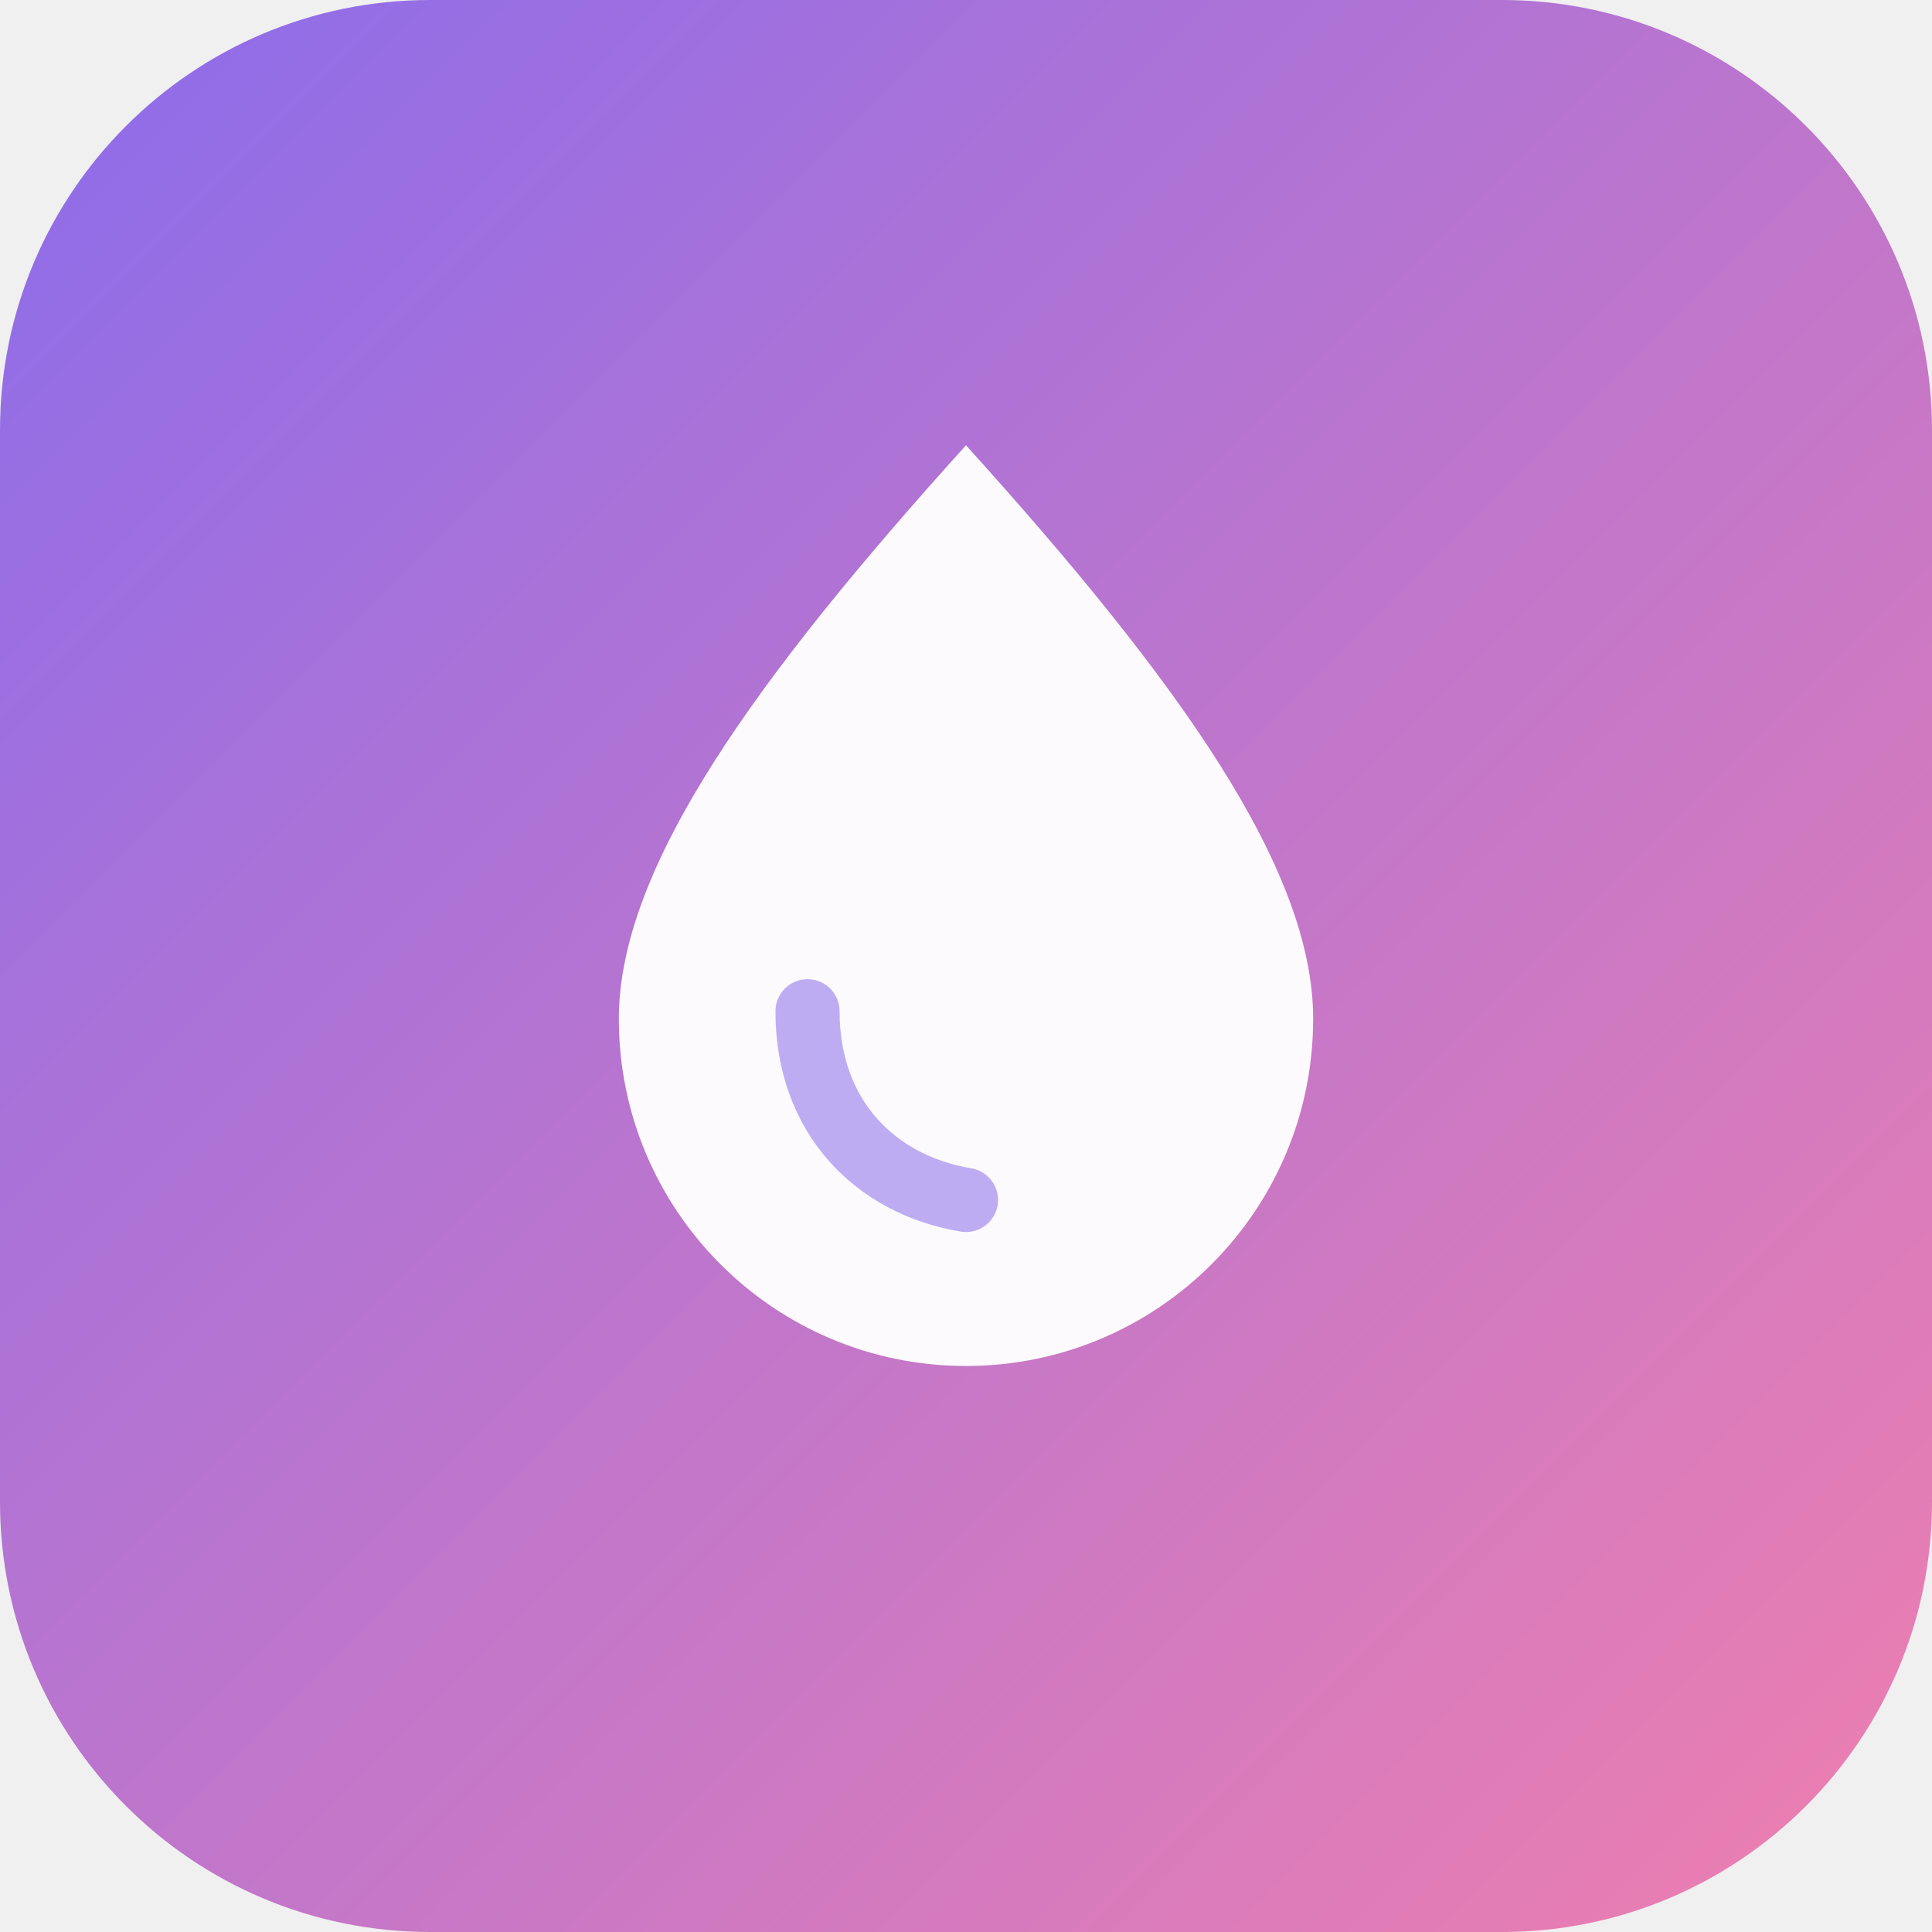
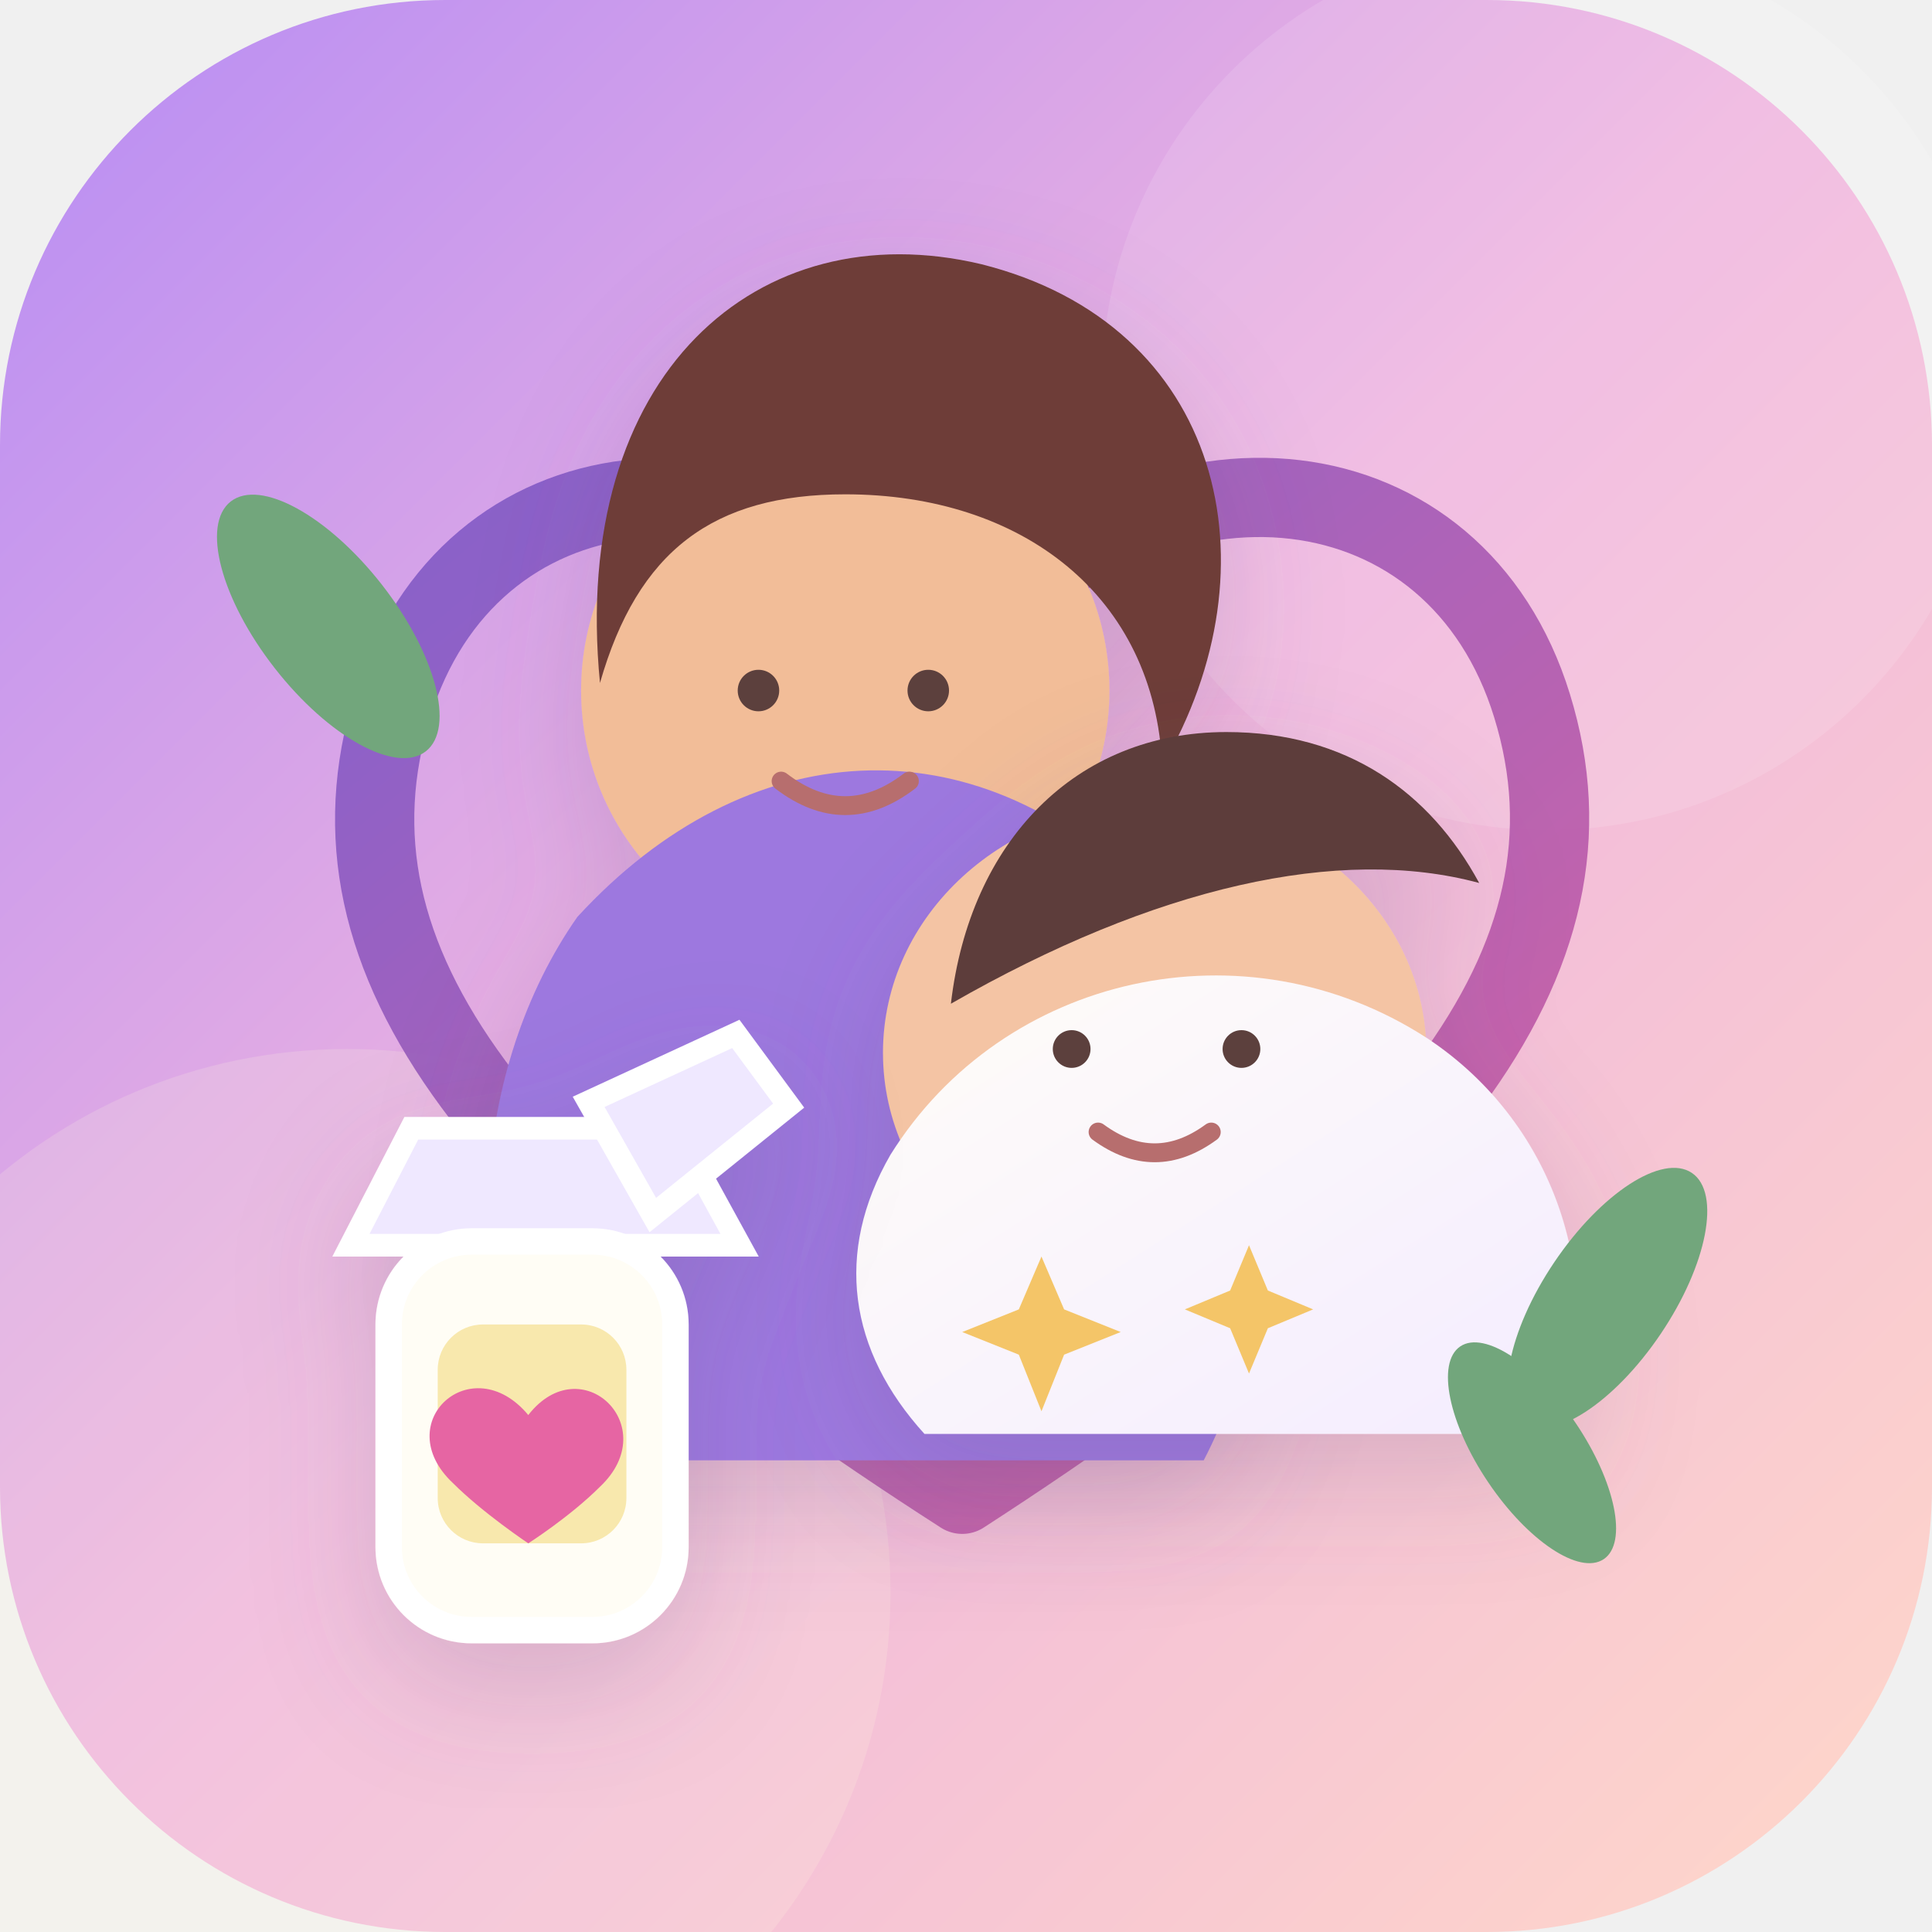
- <svg xmlns="http://www.w3.org/2000/svg" viewBox="0 0 512 512" role="img" aria-label="MilkFlow">
+ <svg xmlns="http://www.w3.org/2000/svg" viewBox="0 0 512 512" role="img" aria-label="MilkFlow family icon">
  <defs>
-     <linearGradient id="g" x1="0" y1="0" x2="1" y2="1">
-       <stop offset="0" stop-color="#8b6ceb" />
-       <stop offset="1" stop-color="#ef7fae" />
+     <linearGradient id="bg" x1="0" y1="0" x2="1" y2="1">
+       <stop stop-color="#b68cf4" />
+       <stop offset=".48" stop-color="#efb5df" />
+       <stop offset="1" stop-color="#ffd8c8" />
    </linearGradient>
+     <linearGradient id="heart" x1="0" y1="0" x2="1" y2="1">
+       <stop stop-color="#7f5bc9" />
+       <stop offset="1" stop-color="#d45b9d" />
+     </linearGradient>
+     <linearGradient id="wrap" x1="0" y1="0" x2="1" y2="1">
+       <stop stop-color="#fffdf8" />
+       <stop offset="1" stop-color="#f4ecff" />
+     </linearGradient>
+     <filter id="shadow" x="-30%" y="-30%" width="160%" height="160%">
+       <feDropShadow dx="0" dy="12" stdDeviation="16" flood-color="#6b4f86" flood-opacity=".20" />
+     </filter>
  </defs>
-   <rect width="512" height="512" rx="114" fill="url(#g)" />
-   <path d="M256 118c56 62 92 112 92 152a92 92 0 1 1-184 0c0-40 36-90 92-152Z" fill="#fff" fill-opacity=".96" />
-   <path d="M214 268c0 28 18 46 42 50" fill="none" stroke="#8b6ceb" stroke-width="17" stroke-linecap="round" stroke-opacity=".55" />
+   <rect width="512" height="512" rx="118" fill="url(#bg)" />
+   <circle cx="410" cy="102" r="118" fill="#fff" opacity=".12" />
+   <circle cx="92" cy="422" r="144" fill="#fff7df" opacity=".18" />
+   <path d="M255 396C132 317 83 255 104 187c20-65 97-75 151-17 54-58 131-48 151 17 21 68-29 130-151 209Z" fill="none" stroke="url(#heart)" stroke-width="21" stroke-linecap="round" stroke-linejoin="round" opacity=".92" />
+   <g filter="url(#shadow)">
+     <circle cx="224" cy="183" r="70" fill="#f2bd98" />
+     <path d="M159 181c-8-82 42-125 101-111 64 16 79 80 48 133-2-45-37-72-84-72-35 0-55 15-65 50Z" fill="#6e3e39" />
+     <path d="M153 243c45-49 105-52 150-7 37 37 40 105 16 151H145c-24-44-20-104 8-144Z" fill="#9d78df" />
+     <circle cx="201" cy="183" r="5.5" fill="#5b403d" />
+     <circle cx="246" cy="183" r="5.5" fill="#5b403d" />
+     <path d="M207 207q17 13 34 0" fill="none" stroke="#b76e6e" stroke-width="5" stroke-linecap="round" />
+   </g>
+   <g filter="url(#shadow)">
+     <ellipse cx="306" cy="279" rx="72" ry="66" fill="#f4c4a4" />
+     <path d="M252 266c5-43 33-72 73-72 32 0 54 16 67 40-37-10-86 1-140 32Z" fill="#5d3d3a" />
+     <path d="M236 306c30-48 94-62 142-31 35 23 49 67 34 105H245c-20-22-24-48-9-74Z" fill="url(#wrap)" />
+     <circle cx="284" cy="278" r="5" fill="#5b403d" />
+     <circle cx="329" cy="278" r="5" fill="#5b403d" />
+     <path d="M291 300q15 11 30 0" fill="none" stroke="#b76e6e" stroke-width="5" stroke-linecap="round" />
+     <g fill="#f4c568">
+       <path d="M276 333 282 347 297 353 282 359 276 374 270 359 255 353 270 347Z" />
+       <path d="M331 330 336 342 348 347 336 352 331 364 326 352 314 347 326 342Z" />
+     </g>
+   </g>
+   <g transform="translate(68 274)" filter="url(#shadow)">
+     <path d="M41 25h70l17 31H25Z" fill="#efe8ff" stroke="#fff" stroke-width="6" />
+     <path d="M88 18 127 0l14 19-36 29Z" fill="#efe8ff" stroke="#fff" stroke-width="6" />
+     <rect x="35" y="55" width="76" height="103" rx="22" fill="#fffdf5" stroke="#fff" stroke-width="7" />
+     <rect x="48" y="77" width="50" height="58" rx="12" fill="#f8e8ad" />
+     <path d="M72 101c14-18 36 3 19 19-8 8-19 15-19 15s-12-8-20-16c-17-16 5-36 20-18Z" fill="#e665a3" />
+   </g>
+   <g fill="#72a67c">
+     <ellipse cx="87" cy="166" rx="18" ry="42" transform="rotate(-38 87 166)" />
+     <ellipse cx="426" cy="344" rx="17" ry="40" transform="rotate(34 426 344)" />
+     <ellipse cx="406" cy="385" rx="14" ry="34" transform="rotate(-34 406 385)" />
+   </g>
</svg>
